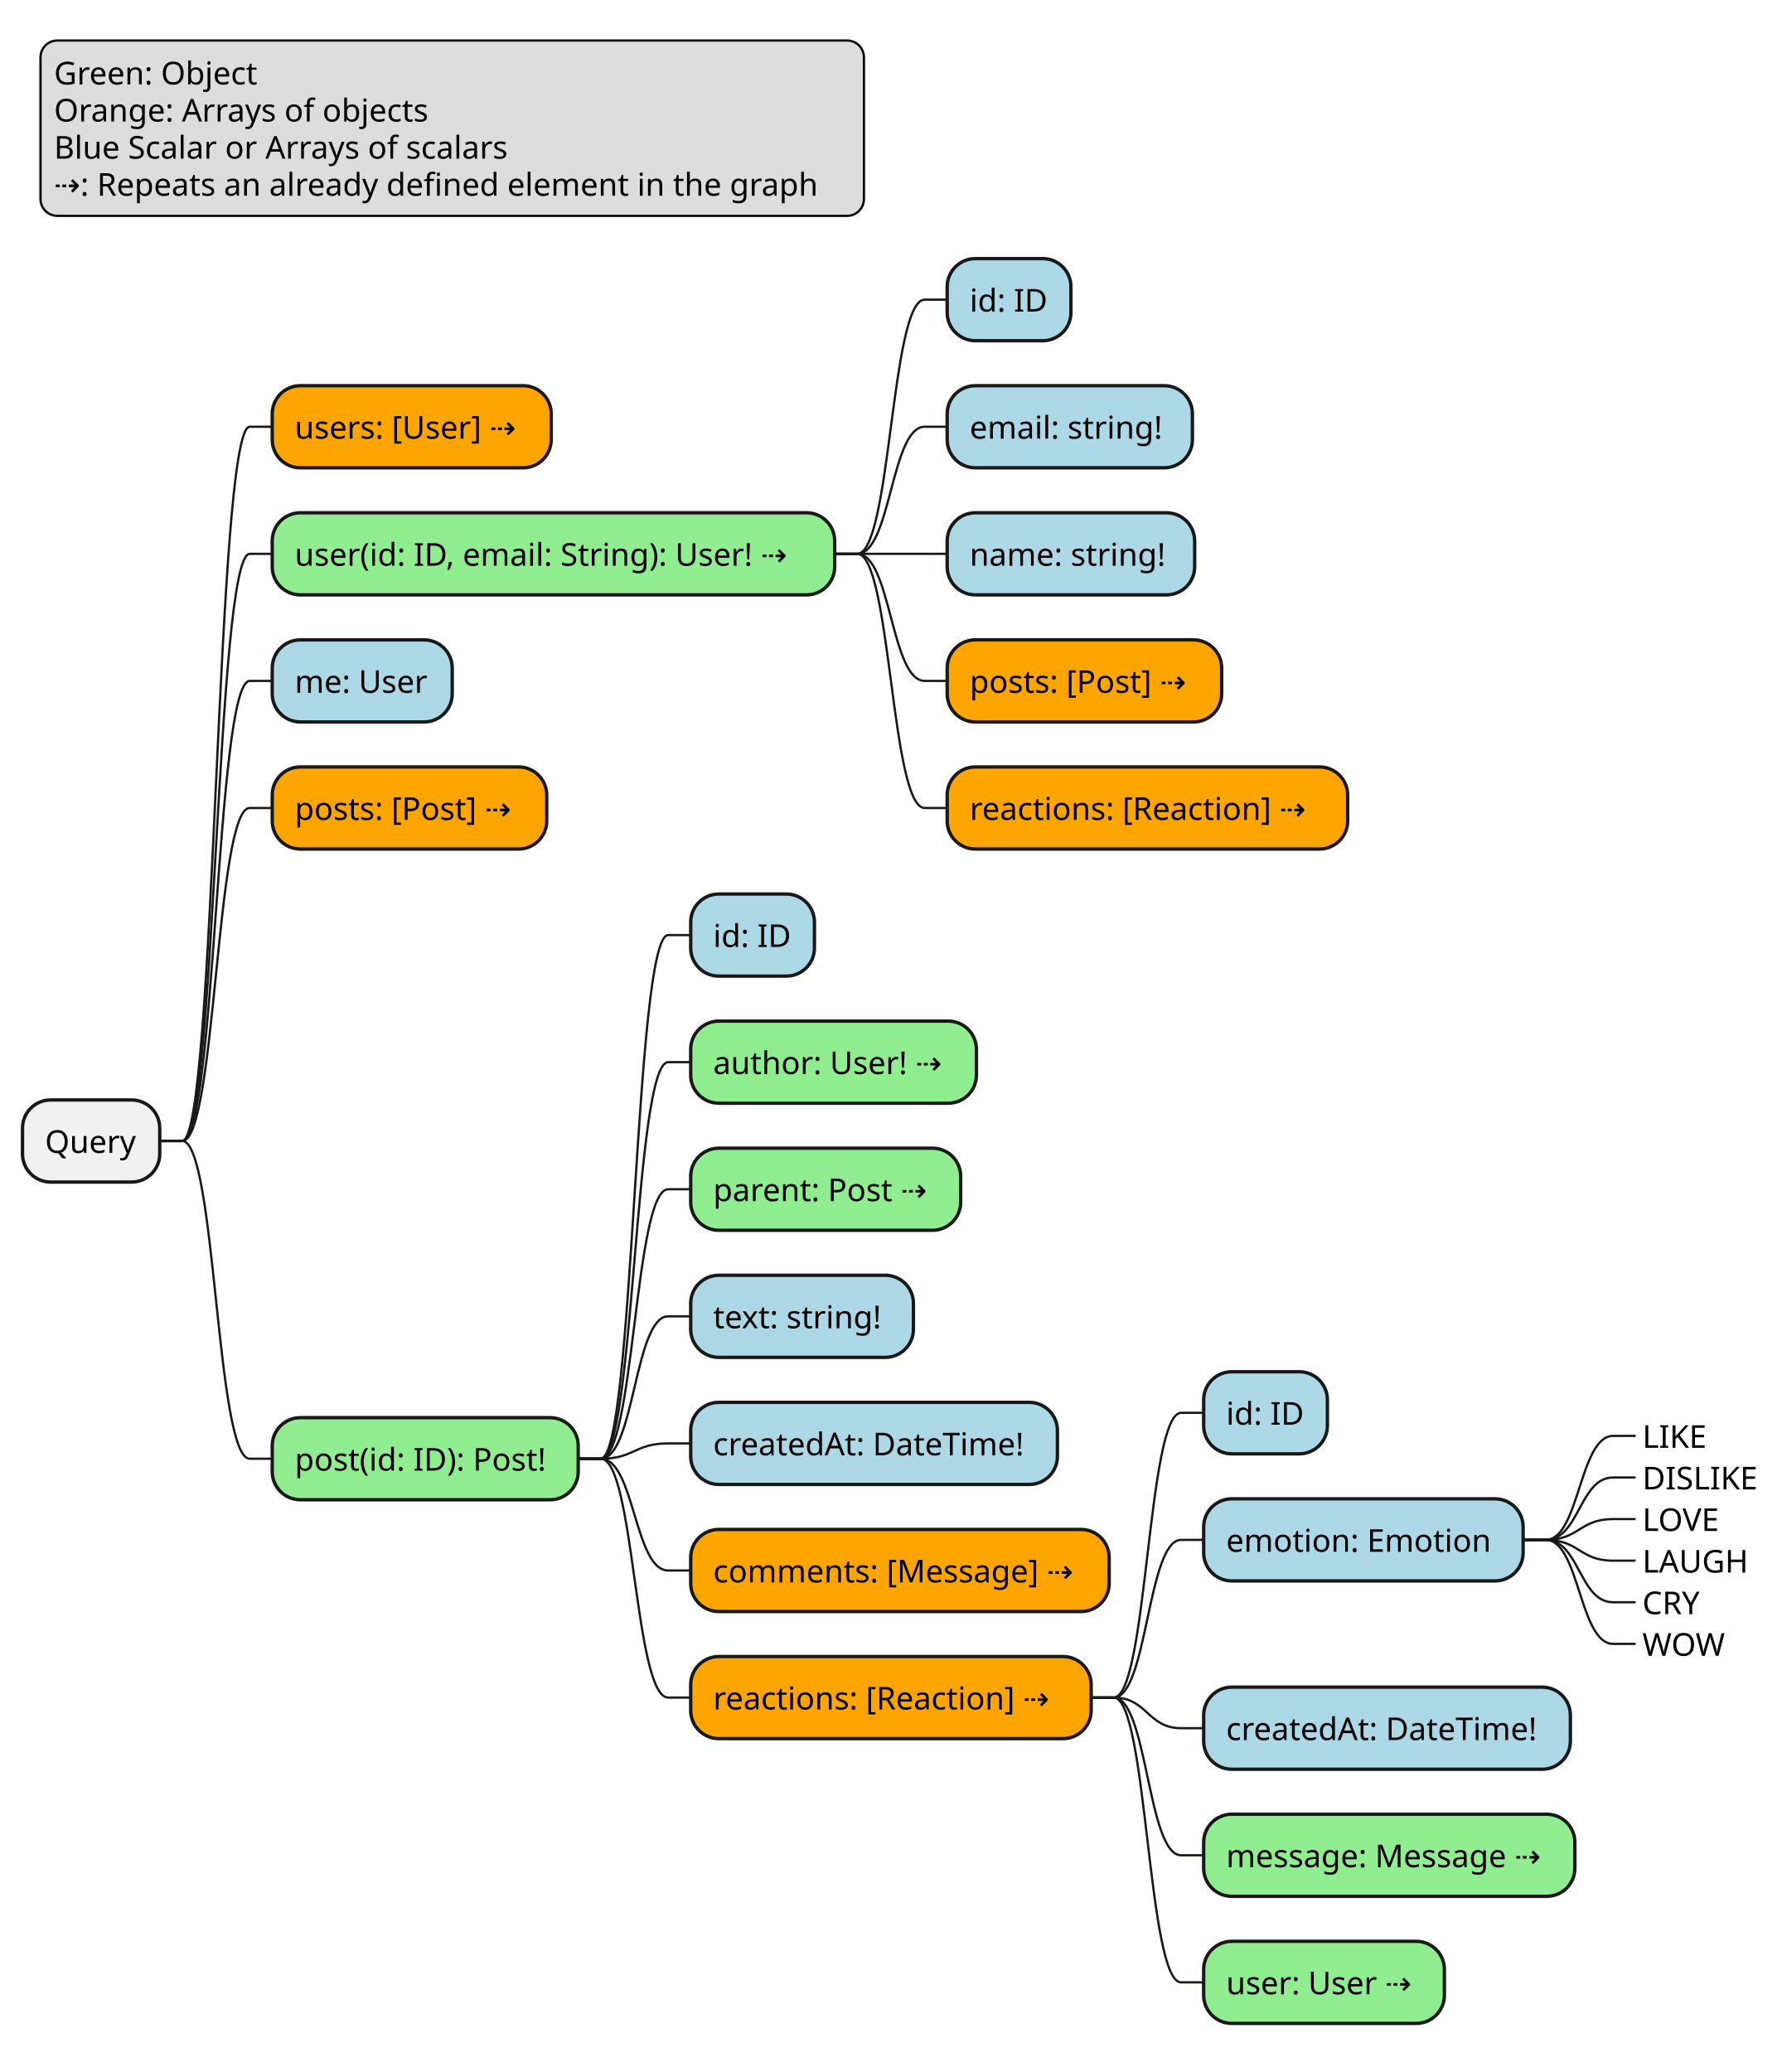
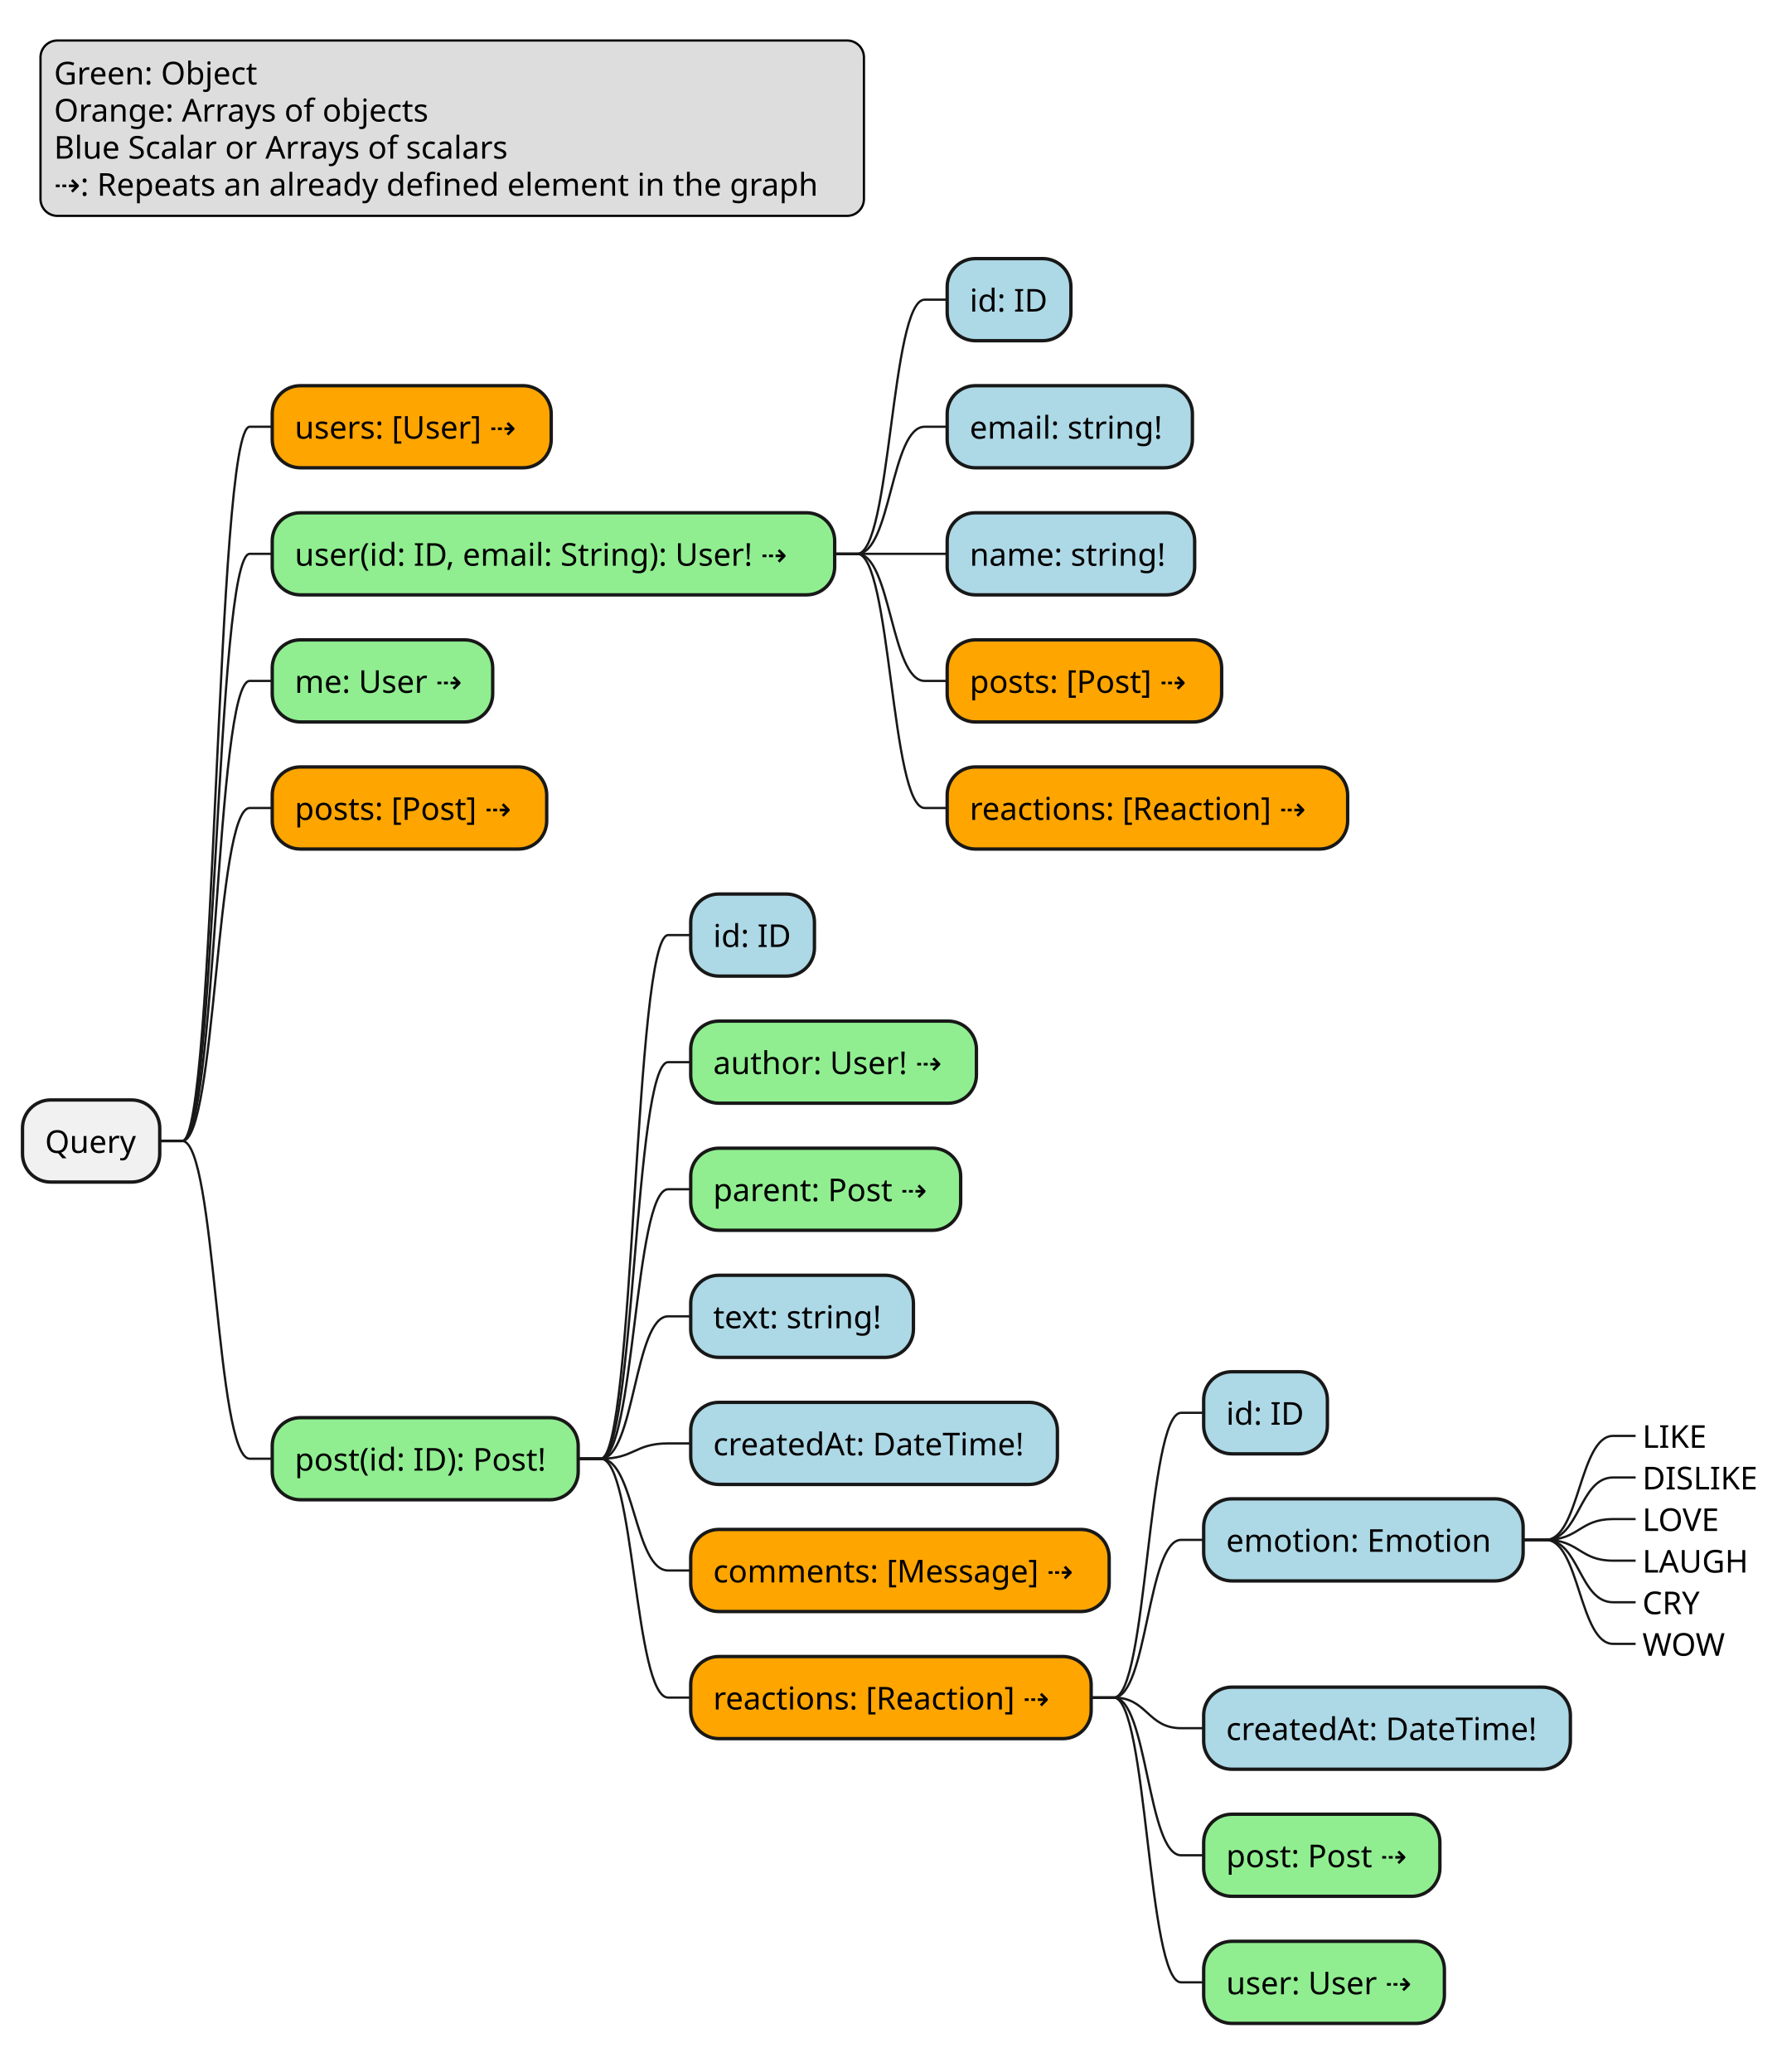
<svg xmlns="http://www.w3.org/2000/svg" contentStyleType="text/css" height="921px" preserveAspectRatio="none" style="width:792px;height:921px;background:#FFFFFF;" version="1.1" viewBox="0 0 792 921" width="792px" zoomAndPan="magnify">
  <defs />
  <g>
    <rect fill="#DDDDDD" height="77.953" id="_legend" rx="7.5" ry="7.5" style="stroke:#000000;stroke-width:1.0;" width="366" x="18" y="18" />
    <text fill="#000000" font-family="sans-serif" font-size="14" lengthAdjust="spacing" textLength="93" x="24" y="37.535">Green: Object</text>
    <text fill="#000000" font-family="sans-serif" font-size="14" lengthAdjust="spacing" textLength="174" x="24" y="54.023">Orange: Arrays of objects</text>
    <text fill="#000000" font-family="sans-serif" font-size="14" lengthAdjust="spacing" textLength="210" x="24" y="70.512">Blue Scalar or Arrays of scalars</text>
    <text fill="#000000" font-family="sans-serif" font-size="14" lengthAdjust="spacing" textLength="354" x="24" y="87">⇢: Repeats an already defined element in the graph</text>
    <rect fill="#F1F1F1" height="36.488" rx="12.5" ry="12.5" style="stroke:#181818;stroke-width:1.5;" width="61" x="10" y="488.932" />
    <text fill="#000000" font-family="sans-serif" font-size="14" lengthAdjust="spacing" textLength="41" x="20" y="512.467">Query</text>
    <rect fill="#FFA500" height="36.488" rx="12.5" ry="12.5" style="stroke:#181818;stroke-width:1.5;" width="124" x="121" y="171.441" />
    <text fill="#000000" font-family="sans-serif" font-size="14" lengthAdjust="spacing" textLength="104" x="131" y="194.977">users: [User] ⇢</text>
    <path d="M71,507.176 L81,507.176 C96,507.176 96,189.685 111,189.685 L121,189.685 " fill="none" style="stroke:#181818;stroke-width:1.0;" />
    <rect fill="#90EE90" height="36.488" rx="12.5" ry="12.5" style="stroke:#181818;stroke-width:1.5;" width="250" x="121" y="227.93" />
    <text fill="#000000" font-family="sans-serif" font-size="14" lengthAdjust="spacing" textLength="230" x="131" y="251.465">user(id: ID, email: String): User! ⇢</text>
    <rect fill="#ADD8E6" height="36.488" rx="12.5" ry="12.5" style="stroke:#181818;stroke-width:1.5;" width="55" x="421" y="114.953" />
    <text fill="#000000" font-family="sans-serif" font-size="14" lengthAdjust="spacing" textLength="35" x="431" y="138.488">id: ID</text>
    <path d="M371,246.174 L381,246.174 C396,246.174 396,133.197 411,133.197 L421,133.197 " fill="none" style="stroke:#181818;stroke-width:1.0;" />
    <rect fill="#ADD8E6" height="36.488" rx="12.5" ry="12.5" style="stroke:#181818;stroke-width:1.5;" width="109" x="421" y="171.441" />
    <text fill="#000000" font-family="sans-serif" font-size="14" lengthAdjust="spacing" textLength="89" x="431" y="194.977">email: string!</text>
    <path d="M371,246.174 L381,246.174 C396,246.174 396,189.685 411,189.685 L421,189.685 " fill="none" style="stroke:#181818;stroke-width:1.0;" />
    <rect fill="#ADD8E6" height="36.488" rx="12.5" ry="12.5" style="stroke:#181818;stroke-width:1.5;" width="110" x="421" y="227.93" />
    <text fill="#000000" font-family="sans-serif" font-size="14" lengthAdjust="spacing" textLength="90" x="431" y="251.465">name: string!</text>
    <path d="M371,246.174 L381,246.174 C396,246.174 396,246.174 411,246.174 L421,246.174 " fill="none" style="stroke:#181818;stroke-width:1.0;" />
    <rect fill="#FFA500" height="36.488" rx="12.5" ry="12.5" style="stroke:#181818;stroke-width:1.5;" width="122" x="421" y="284.418" />
    <text fill="#000000" font-family="sans-serif" font-size="14" lengthAdjust="spacing" textLength="102" x="431" y="307.953">posts: [Post] ⇢</text>
    <path d="M371,246.174 L381,246.174 C396,246.174 396,302.662 411,302.662 L421,302.662 " fill="none" style="stroke:#181818;stroke-width:1.0;" />
    <rect fill="#FFA500" height="36.488" rx="12.5" ry="12.5" style="stroke:#181818;stroke-width:1.5;" width="178" x="421" y="340.906" />
    <text fill="#000000" font-family="sans-serif" font-size="14" lengthAdjust="spacing" textLength="158" x="431" y="364.441">reactions: [Reaction] ⇢</text>
    <path d="M371,246.174 L381,246.174 C396,246.174 396,359.15 411,359.15 L421,359.15 " fill="none" style="stroke:#181818;stroke-width:1.0;" />
    <path d="M71,507.176 L81,507.176 C96,507.176 96,246.174 111,246.174 L121,246.174 " fill="none" style="stroke:#181818;stroke-width:1.0;" />
-     <rect fill="#ADD8E6" height="36.488" rx="12.5" ry="12.5" style="stroke:#181818;stroke-width:1.5;" width="80" x="121" y="284.418" />
-     <text fill="#000000" font-family="sans-serif" font-size="14" lengthAdjust="spacing" textLength="60" x="131" y="307.953">me: User</text>
+     <rect fill="#90EE90" height="36.488" rx="12.5" ry="12.5" style="stroke:#181818;stroke-width:1.5;" width="98" x="121" y="284.418" />
+     <text fill="#000000" font-family="sans-serif" font-size="14" lengthAdjust="spacing" textLength="78" x="131" y="307.953">me: User ⇢</text>
    <path d="M71,507.176 L81,507.176 C96,507.176 96,302.662 111,302.662 L121,302.662 " fill="none" style="stroke:#181818;stroke-width:1.0;" />
    <rect fill="#FFA500" height="36.488" rx="12.5" ry="12.5" style="stroke:#181818;stroke-width:1.5;" width="122" x="121" y="340.906" />
    <text fill="#000000" font-family="sans-serif" font-size="14" lengthAdjust="spacing" textLength="102" x="131" y="364.441">posts: [Post] ⇢</text>
    <path d="M71,507.176 L81,507.176 C96,507.176 96,359.15 111,359.15 L121,359.15 " fill="none" style="stroke:#181818;stroke-width:1.0;" />
    <rect fill="#90EE90" height="36.488" rx="12.5" ry="12.5" style="stroke:#181818;stroke-width:1.5;" width="136" x="121" y="630.153" />
    <text fill="#000000" font-family="sans-serif" font-size="14" lengthAdjust="spacing" textLength="116" x="131" y="653.688">post(id: ID): Post!</text>
    <rect fill="#ADD8E6" height="36.488" rx="12.5" ry="12.5" style="stroke:#181818;stroke-width:1.5;" width="55" x="307" y="397.394" />
    <text fill="#000000" font-family="sans-serif" font-size="14" lengthAdjust="spacing" textLength="35" x="317" y="420.93">id: ID</text>
    <path d="M257,648.397 L267,648.397 C282,648.397 282,415.639 297,415.639 L307,415.639 " fill="none" style="stroke:#181818;stroke-width:1.0;" />
    <rect fill="#90EE90" height="36.488" rx="12.5" ry="12.5" style="stroke:#181818;stroke-width:1.5;" width="127" x="307" y="453.883" />
    <text fill="#000000" font-family="sans-serif" font-size="14" lengthAdjust="spacing" textLength="107" x="317" y="477.418">author: User! ⇢</text>
    <path d="M257,648.397 L267,648.397 C282,648.397 282,472.127 297,472.127 L307,472.127 " fill="none" style="stroke:#181818;stroke-width:1.0;" />
    <rect fill="#90EE90" height="36.488" rx="12.5" ry="12.5" style="stroke:#181818;stroke-width:1.5;" width="120" x="307" y="510.371" />
    <text fill="#000000" font-family="sans-serif" font-size="14" lengthAdjust="spacing" textLength="100" x="317" y="533.906">parent: Post ⇢</text>
    <path d="M257,648.397 L267,648.397 C282,648.397 282,528.615 297,528.615 L307,528.615 " fill="none" style="stroke:#181818;stroke-width:1.0;" />
    <rect fill="#ADD8E6" height="36.488" rx="12.5" ry="12.5" style="stroke:#181818;stroke-width:1.5;" width="99" x="307" y="566.859" />
    <text fill="#000000" font-family="sans-serif" font-size="14" lengthAdjust="spacing" textLength="79" x="317" y="590.394">text: string!</text>
    <path d="M257,648.397 L267,648.397 C282,648.397 282,585.104 297,585.104 L307,585.104 " fill="none" style="stroke:#181818;stroke-width:1.0;" />
    <rect fill="#ADD8E6" height="36.488" rx="12.5" ry="12.5" style="stroke:#181818;stroke-width:1.5;" width="163" x="307" y="623.348" />
    <text fill="#000000" font-family="sans-serif" font-size="14" lengthAdjust="spacing" textLength="143" x="317" y="646.883">createdAt: DateTime!</text>
    <path d="M257,648.397 L267,648.397 C282,648.397 282,641.592 297,641.592 L307,641.592 " fill="none" style="stroke:#181818;stroke-width:1.0;" />
    <rect fill="#FFA500" height="36.488" rx="12.5" ry="12.5" style="stroke:#181818;stroke-width:1.5;" width="186" x="307" y="679.836" />
    <text fill="#000000" font-family="sans-serif" font-size="14" lengthAdjust="spacing" textLength="166" x="317" y="703.371">comments: [Message] ⇢</text>
    <path d="M257,648.397 L267,648.397 C282,648.397 282,698.08 297,698.08 L307,698.08 " fill="none" style="stroke:#181818;stroke-width:1.0;" />
    <rect fill="#FFA500" height="36.488" rx="12.5" ry="12.5" style="stroke:#181818;stroke-width:1.5;" width="178" x="307" y="736.324" />
    <text fill="#000000" font-family="sans-serif" font-size="14" lengthAdjust="spacing" textLength="158" x="317" y="759.859">reactions: [Reaction] ⇢</text>
    <rect fill="#ADD8E6" height="36.488" rx="12.5" ry="12.5" style="stroke:#181818;stroke-width:1.5;" width="55" x="535" y="609.737" />
    <text fill="#000000" font-family="sans-serif" font-size="14" lengthAdjust="spacing" textLength="35" x="545" y="633.273">id: ID</text>
    <path d="M485,754.568 L495,754.568 C510,754.568 510,627.981 525,627.981 L535,627.981 " fill="none" style="stroke:#181818;stroke-width:1.0;" />
    <rect fill="#ADD8E6" height="36.488" rx="12.5" ry="12.5" style="stroke:#181818;stroke-width:1.5;" width="142" x="535" y="666.226" />
    <text fill="#000000" font-family="sans-serif" font-size="14" lengthAdjust="spacing" textLength="122" x="545" y="689.761">emotion: Emotion</text>
    <text fill="#000000" font-family="sans-serif" font-size="14" lengthAdjust="spacing" textLength="28" x="730" y="643.54">LIKE</text>
    <path d="M677,684.47 L687,684.47 C702,684.47 702,638.249 717,638.249 L727,638.249 " fill="none" style="stroke:#181818;stroke-width:1.0;" />
    <text fill="#000000" font-family="sans-serif" font-size="14" lengthAdjust="spacing" textLength="50" x="730" y="662.028">DISLIKE</text>
    <path d="M677,684.47 L687,684.47 C702,684.47 702,656.737 717,656.737 L727,656.737 " fill="none" style="stroke:#181818;stroke-width:1.0;" />
    <text fill="#000000" font-family="sans-serif" font-size="14" lengthAdjust="spacing" textLength="35" x="730" y="680.517">LOVE</text>
    <path d="M677,684.47 L687,684.47 C702,684.47 702,675.226 717,675.226 L727,675.226 " fill="none" style="stroke:#181818;stroke-width:1.0;" />
    <text fill="#000000" font-family="sans-serif" font-size="14" lengthAdjust="spacing" textLength="47" x="730" y="699.005">LAUGH</text>
    <path d="M677,684.47 L687,684.47 C702,684.47 702,693.714 717,693.714 L727,693.714 " fill="none" style="stroke:#181818;stroke-width:1.0;" />
    <text fill="#000000" font-family="sans-serif" font-size="14" lengthAdjust="spacing" textLength="28" x="730" y="717.493">CRY</text>
    <path d="M677,684.47 L687,684.47 C702,684.47 702,712.202 717,712.202 L727,712.202 " fill="none" style="stroke:#181818;stroke-width:1.0;" />
    <text fill="#000000" font-family="sans-serif" font-size="14" lengthAdjust="spacing" textLength="35" x="730" y="735.981">WOW</text>
    <path d="M677,684.47 L687,684.47 C702,684.47 702,730.69 717,730.69 L727,730.69 " fill="none" style="stroke:#181818;stroke-width:1.0;" />
    <path d="M485,754.568 L495,754.568 C510,754.568 510,684.47 525,684.47 L535,684.47 " fill="none" style="stroke:#181818;stroke-width:1.0;" />
    <rect fill="#ADD8E6" height="36.488" rx="12.5" ry="12.5" style="stroke:#181818;stroke-width:1.5;" width="163" x="535" y="749.935" />
    <text fill="#000000" font-family="sans-serif" font-size="14" lengthAdjust="spacing" textLength="143" x="545" y="773.47">createdAt: DateTime!</text>
    <path d="M485,754.568 L495,754.568 C510,754.568 510,768.179 525,768.179 L535,768.179 " fill="none" style="stroke:#181818;stroke-width:1.0;" />
-     <rect fill="#90EE90" height="36.488" rx="12.5" ry="12.5" style="stroke:#181818;stroke-width:1.5;" width="165" x="535" y="806.423" />
-     <text fill="#000000" font-family="sans-serif" font-size="14" lengthAdjust="spacing" textLength="145" x="545" y="829.958">message: Message ⇢</text>
+     <rect fill="#90EE90" height="36.488" rx="12.5" ry="12.5" style="stroke:#181818;stroke-width:1.5;" width="105" x="535" y="806.423" />
+     <text fill="#000000" font-family="sans-serif" font-size="14" lengthAdjust="spacing" textLength="85" x="545" y="829.958">post: Post ⇢</text>
    <path d="M485,754.568 L495,754.568 C510,754.568 510,824.667 525,824.667 L535,824.667 " fill="none" style="stroke:#181818;stroke-width:1.0;" />
    <rect fill="#90EE90" height="36.488" rx="12.5" ry="12.5" style="stroke:#181818;stroke-width:1.5;" width="107" x="535" y="862.911" />
    <text fill="#000000" font-family="sans-serif" font-size="14" lengthAdjust="spacing" textLength="87" x="545" y="886.446">user: User ⇢</text>
    <path d="M485,754.568 L495,754.568 C510,754.568 510,881.155 525,881.155 L535,881.155 " fill="none" style="stroke:#181818;stroke-width:1.0;" />
    <path d="M257,648.397 L267,648.397 C282,648.397 282,754.568 297,754.568 L307,754.568 " fill="none" style="stroke:#181818;stroke-width:1.0;" />
    <path d="M71,507.176 L81,507.176 C96,507.176 96,648.397 111,648.397 L121,648.397 " fill="none" style="stroke:#181818;stroke-width:1.0;" />
  </g>
</svg>
